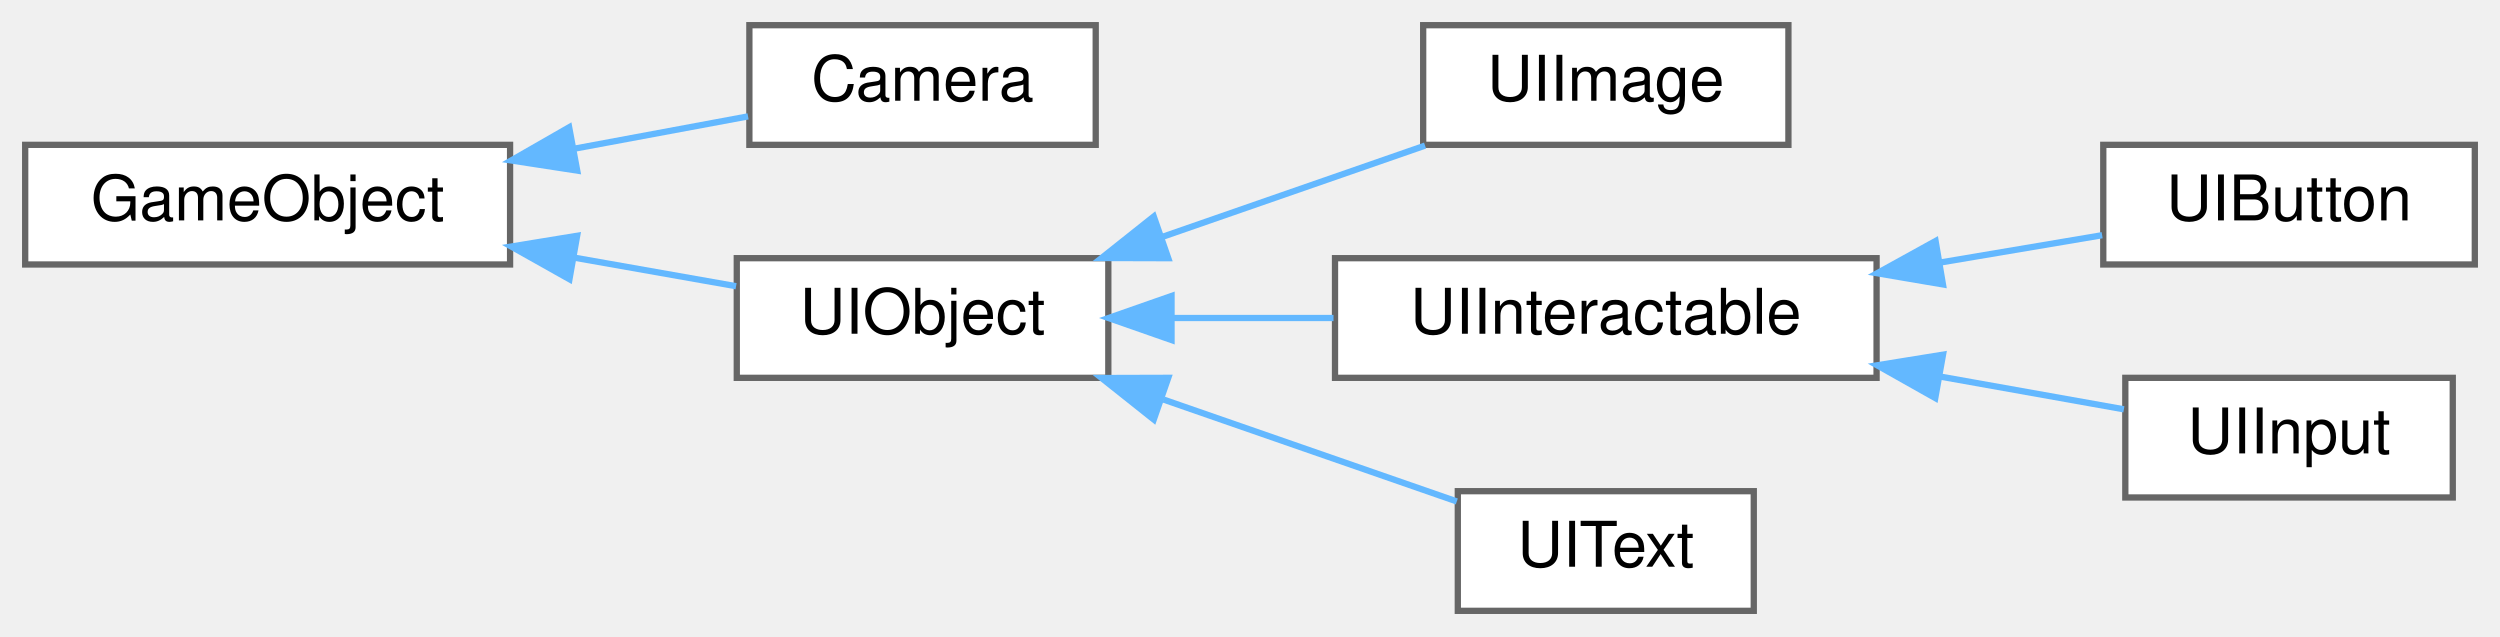
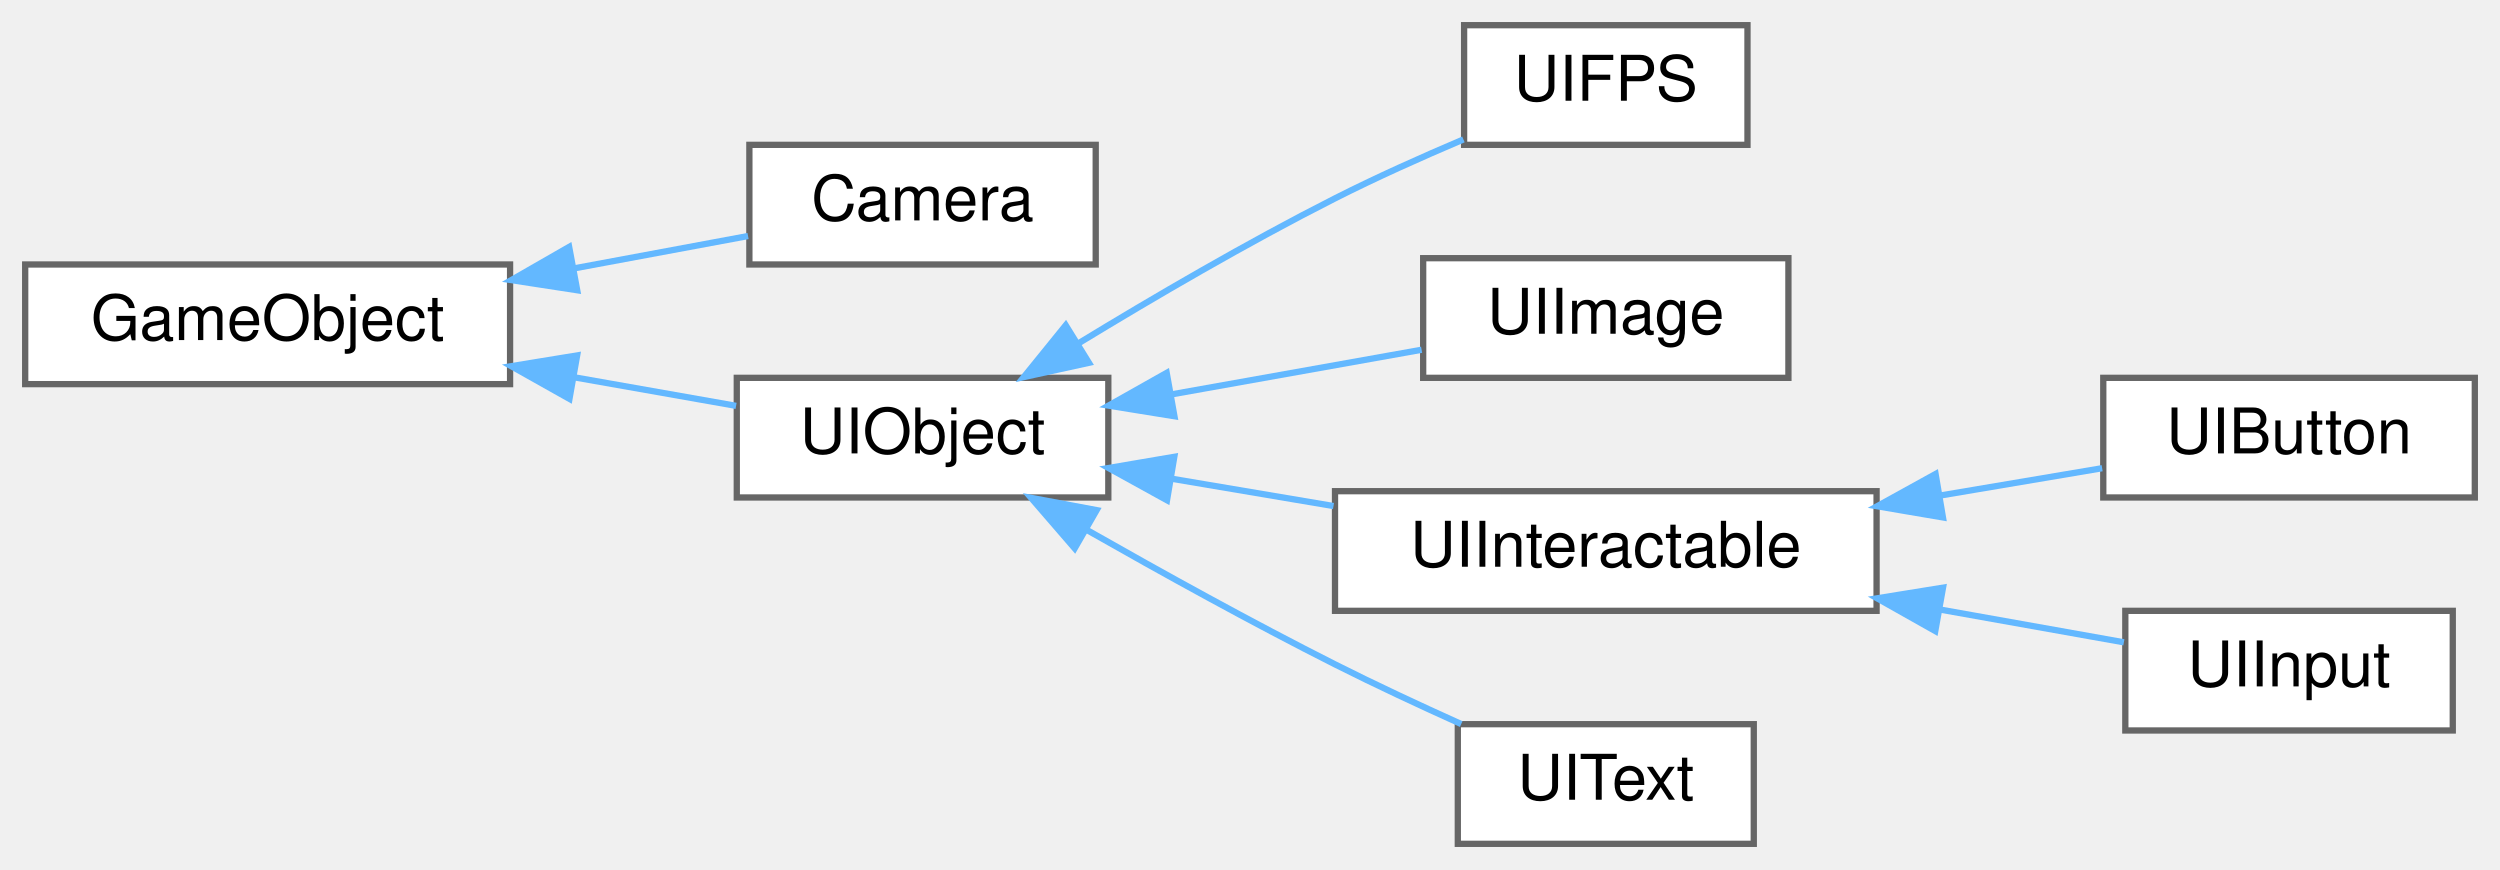
- <svg xmlns="http://www.w3.org/2000/svg" xmlns:xlink="http://www.w3.org/1999/xlink" width="397pt" height="101pt" viewBox="0.00 0.00 397.00 101.00">
-   <g id="graph0" class="graph" transform="scale(1 1) rotate(0) translate(4 97)">
+ <svg xmlns="http://www.w3.org/2000/svg" xmlns:xlink="http://www.w3.org/1999/xlink" width="397pt" height="138pt" viewBox="0.00 0.00 397.00 138.00">
+   <g id="graph0" class="graph" transform="scale(1 1) rotate(0) translate(4 134)">
    <g id="Node000000" class="node">
      <g id="a_Node000000">
        <a xlink:href="class_game_object.html" target="_top" xlink:title=" ">
-           <polygon fill="white" stroke="#666666" points="77,-74 0,-74 0,-55 77,-55 77,-74" />
-           <text text-anchor="middle" x="38.5" y="-62" font-family="Helvetica,sans-Serif" font-size="10.00">GameObject</text>
+           <polygon fill="white" stroke="#666666" points="77,-92 0,-92 0,-73 77,-73 77,-92" />
+           <text text-anchor="middle" x="38.5" y="-80" font-family="Helvetica,sans-Serif" font-size="10.00">GameObject</text>
        </a>
      </g>
    </g>
    <g id="Node000001" class="node">
      <g id="a_Node000001">
        <a xlink:href="class_camera.html" target="_top" xlink:title=" ">
-           <polygon fill="white" stroke="#666666" points="170,-93 115,-93 115,-74 170,-74 170,-93" />
-           <text text-anchor="middle" x="142.5" y="-81" font-family="Helvetica,sans-Serif" font-size="10.00">Camera</text>
+           <polygon fill="white" stroke="#666666" points="170,-111 115,-111 115,-92 170,-92 170,-111" />
+           <text text-anchor="middle" x="142.5" y="-99" font-family="Helvetica,sans-Serif" font-size="10.00">Camera</text>
        </a>
      </g>
    </g>
    <g id="edge12_Node000000_Node000001" class="edge">
      <g id="a_edge12_Node000000_Node000001">
        <a xlink:title=" ">
-           <path fill="none" stroke="#63b8ff" d="M87.32,-73.41C96.77,-75.17 106.36,-76.95 114.79,-78.52" />
-           <polygon fill="#63b8ff" stroke="#63b8ff" points="87.66,-69.91 77.19,-71.52 86.38,-76.79 87.66,-69.91" />
+           <path fill="none" stroke="#63b8ff" d="M87.32,-91.41C96.77,-93.17 106.36,-94.95 114.79,-96.52" />
+           <polygon fill="#63b8ff" stroke="#63b8ff" points="87.66,-87.91 77.19,-89.52 86.38,-94.79 87.66,-87.91" />
        </a>
      </g>
    </g>
    <g id="Node000002" class="node">
      <g id="a_Node000002">
        <a xlink:href="class_u_i_object.html" target="_top" xlink:title="Base class for all UI objects.">
-           <polygon fill="white" stroke="#666666" points="172,-56 113,-56 113,-37 172,-37 172,-56" />
-           <text text-anchor="middle" x="142.5" y="-44" font-family="Helvetica,sans-Serif" font-size="10.00">UIObject</text>
+           <polygon fill="white" stroke="#666666" points="172,-74 113,-74 113,-55 172,-55 172,-74" />
+           <text text-anchor="middle" x="142.5" y="-62" font-family="Helvetica,sans-Serif" font-size="10.00">UIObject</text>
        </a>
      </g>
    </g>
    <g id="edge13_Node000000_Node000002" class="edge">
      <g id="a_edge13_Node000000_Node000002">
        <a xlink:title=" ">
-           <path fill="none" stroke="#63b8ff" d="M87.05,-56.11C95.88,-54.55 104.85,-52.97 112.89,-51.55" />
-           <polygon fill="#63b8ff" stroke="#63b8ff" points="86.43,-52.66 77.19,-57.85 87.65,-59.56 86.43,-52.66" />
+           <path fill="none" stroke="#63b8ff" d="M87.05,-74.11C95.88,-72.55 104.85,-70.97 112.89,-69.55" />
+           <polygon fill="#63b8ff" stroke="#63b8ff" points="86.43,-70.66 77.19,-75.85 87.65,-77.56 86.43,-70.66" />
        </a>
      </g>
    </g>
    <g id="Node000003" class="node">
      <g id="a_Node000003">
+         <a xlink:href="class_u_i_f_p_s.html" target="_top" xlink:title=" ">
+           <polygon fill="white" stroke="#666666" points="273.5,-130 228.5,-130 228.5,-111 273.5,-111 273.5,-130" />
+           <text text-anchor="middle" x="251" y="-118" font-family="Helvetica,sans-Serif" font-size="10.00">UIFPS</text>
+         </a>
+       </g>
+     </g>
+     <g id="edge14_Node000002_Node000003" class="edge">
+       <g id="a_edge14_Node000002_Node000003">
+         <a xlink:title=" ">
+           <path fill="none" stroke="#63b8ff" d="M167.13,-79.4C179.16,-86.73 194.14,-95.48 208,-102.5 214.51,-105.8 221.77,-109.05 228.39,-111.86" />
+           <polygon fill="#63b8ff" stroke="#63b8ff" points="168.92,-76.39 158.57,-74.12 165.24,-82.35 168.92,-76.39" />
+         </a>
+       </g>
+     </g>
+     <g id="Node000004" class="node">
+       <g id="a_Node000004">
        <a xlink:href="class_u_i_image.html" target="_top" xlink:title=" ">
          <polygon fill="white" stroke="#666666" points="280,-93 222,-93 222,-74 280,-74 280,-93" />
          <text text-anchor="middle" x="251" y="-81" font-family="Helvetica,sans-Serif" font-size="10.00">UIImage</text>
        </a>
      </g>
    </g>
-     <g id="edge14_Node000002_Node000003" class="edge">
-       <g id="a_edge14_Node000002_Node000003">
+     <g id="edge15_Node000002_Node000004" class="edge">
+       <g id="a_edge15_Node000002_Node000004">
        <a xlink:title=" ">
-           <path fill="none" stroke="#63b8ff" d="M180.57,-59.38C194.28,-64.14 209.56,-69.45 222.3,-73.88" />
-           <polygon fill="#63b8ff" stroke="#63b8ff" points="181.52,-56 170.93,-56.03 179.22,-62.62 181.52,-56" />
+           <path fill="none" stroke="#63b8ff" d="M182.19,-71.4C195.28,-73.74 209.63,-76.3 221.75,-78.46" />
+           <polygon fill="#63b8ff" stroke="#63b8ff" points="182.5,-67.9 172.04,-69.59 181.27,-74.79 182.5,-67.9" />
        </a>
      </g>
    </g>
-     <g id="Node000004" class="node">
-       <g id="a_Node000004">
+     <g id="Node000005" class="node">
+       <g id="a_Node000005">
        <a xlink:href="class_u_i_interactable.html" target="_top" xlink:title="Base class for interactive UI elements.">
          <polygon fill="white" stroke="#666666" points="294,-56 208,-56 208,-37 294,-37 294,-56" />
          <text text-anchor="middle" x="251" y="-44" font-family="Helvetica,sans-Serif" font-size="10.00">UIInteractable</text>
        </a>
      </g>
    </g>
-     <g id="edge15_Node000002_Node000004" class="edge">
-       <g id="a_edge15_Node000002_Node000004">
+     <g id="edge16_Node000002_Node000005" class="edge">
+       <g id="a_edge16_Node000002_Node000005">
        <a xlink:title=" ">
-           <path fill="none" stroke="#63b8ff" d="M182.22,-46.5C190.52,-46.5 199.33,-46.5 207.76,-46.5" />
-           <polygon fill="#63b8ff" stroke="#63b8ff" points="182.04,-43 172.04,-46.5 182.04,-50 182.04,-43" />
+           <path fill="none" stroke="#63b8ff" d="M181.94,-58C190.32,-56.59 199.24,-55.08 207.76,-53.64" />
+           <polygon fill="#63b8ff" stroke="#63b8ff" points="181.32,-54.56 172.04,-59.68 182.48,-61.46 181.32,-54.56" />
        </a>
      </g>
    </g>
-     <g id="Node000007" class="node">
-       <g id="a_Node000007">
+     <g id="Node000008" class="node">
+       <g id="a_Node000008">
        <a xlink:href="class_u_i_text.html" target="_top" xlink:title="A UI text element.">
          <polygon fill="white" stroke="#666666" points="274.5,-19 227.5,-19 227.5,0 274.5,0 274.5,-19" />
          <text text-anchor="middle" x="251" y="-7" font-family="Helvetica,sans-Serif" font-size="10.00">UIText</text>
        </a>
      </g>
    </g>
-     <g id="edge18_Node000002_Node000007" class="edge">
-       <g id="a_edge18_Node000002_Node000007">
+     <g id="edge19_Node000002_Node000008" class="edge">
+       <g id="a_edge19_Node000002_Node000008">
        <a xlink:title=" ">
-           <path fill="none" stroke="#63b8ff" d="M180.77,-33.55C196.29,-28.16 213.81,-22.07 227.34,-17.37" />
-           <polygon fill="#63b8ff" stroke="#63b8ff" points="179.22,-30.38 170.93,-36.97 181.52,-37 179.22,-30.38" />
+           <path fill="none" stroke="#63b8ff" d="M168.6,-49.84C180.43,-43.11 194.81,-35.15 208,-28.5 214.43,-25.26 221.53,-21.95 228.04,-19.02" />
+           <polygon fill="#63b8ff" stroke="#63b8ff" points="166.66,-46.92 159.73,-54.94 170.15,-52.99 166.66,-46.92" />
        </a>
      </g>
    </g>
-     <g id="Node000005" class="node">
-       <g id="a_Node000005">
+     <g id="Node000006" class="node">
+       <g id="a_Node000006">
        <a xlink:href="class_u_i_button.html" target="_top" xlink:title="A UI button element.">
          <polygon fill="white" stroke="#666666" points="389,-74 330,-74 330,-55 389,-55 389,-74" />
          <text text-anchor="middle" x="359.5" y="-62" font-family="Helvetica,sans-Serif" font-size="10.00">UIButton</text>
        </a>
      </g>
    </g>
-     <g id="edge16_Node000004_Node000005" class="edge">
-       <g id="a_edge16_Node000004_Node000005">
+     <g id="edge17_Node000005_Node000006" class="edge">
+       <g id="a_edge17_Node000005_Node000006">
        <a xlink:title=" ">
          <path fill="none" stroke="#63b8ff" d="M304.04,-55.3C312.92,-56.8 321.84,-58.3 329.82,-59.65" />
          <polygon fill="#63b8ff" stroke="#63b8ff" points="304.54,-51.83 294.09,-53.61 303.37,-58.73 304.54,-51.83" />
        </a>
      </g>
    </g>
-     <g id="Node000006" class="node">
-       <g id="a_Node000006">
+     <g id="Node000007" class="node">
+       <g id="a_Node000007">
        <a xlink:href="class_u_i_input.html" target="_top" xlink:title="A UI input field element.">
          <polygon fill="white" stroke="#666666" points="385.5,-37 333.5,-37 333.5,-18 385.5,-18 385.5,-37" />
          <text text-anchor="middle" x="359.5" y="-25" font-family="Helvetica,sans-Serif" font-size="10.00">UIInput</text>
        </a>
      </g>
    </g>
-     <g id="edge17_Node000004_Node000006" class="edge">
-       <g id="a_edge17_Node000004_Node000006">
+     <g id="edge18_Node000005_Node000007" class="edge">
+       <g id="a_edge18_Node000005_Node000007">
        <a xlink:title=" ">
          <path fill="none" stroke="#63b8ff" d="M304.16,-37.19C314.3,-35.39 324.5,-33.57 333.27,-32" />
          <polygon fill="#63b8ff" stroke="#63b8ff" points="303.32,-33.79 294.09,-38.99 304.55,-40.68 303.32,-33.79" />
        </a>
      </g>
    </g>
  </g>
</svg>
